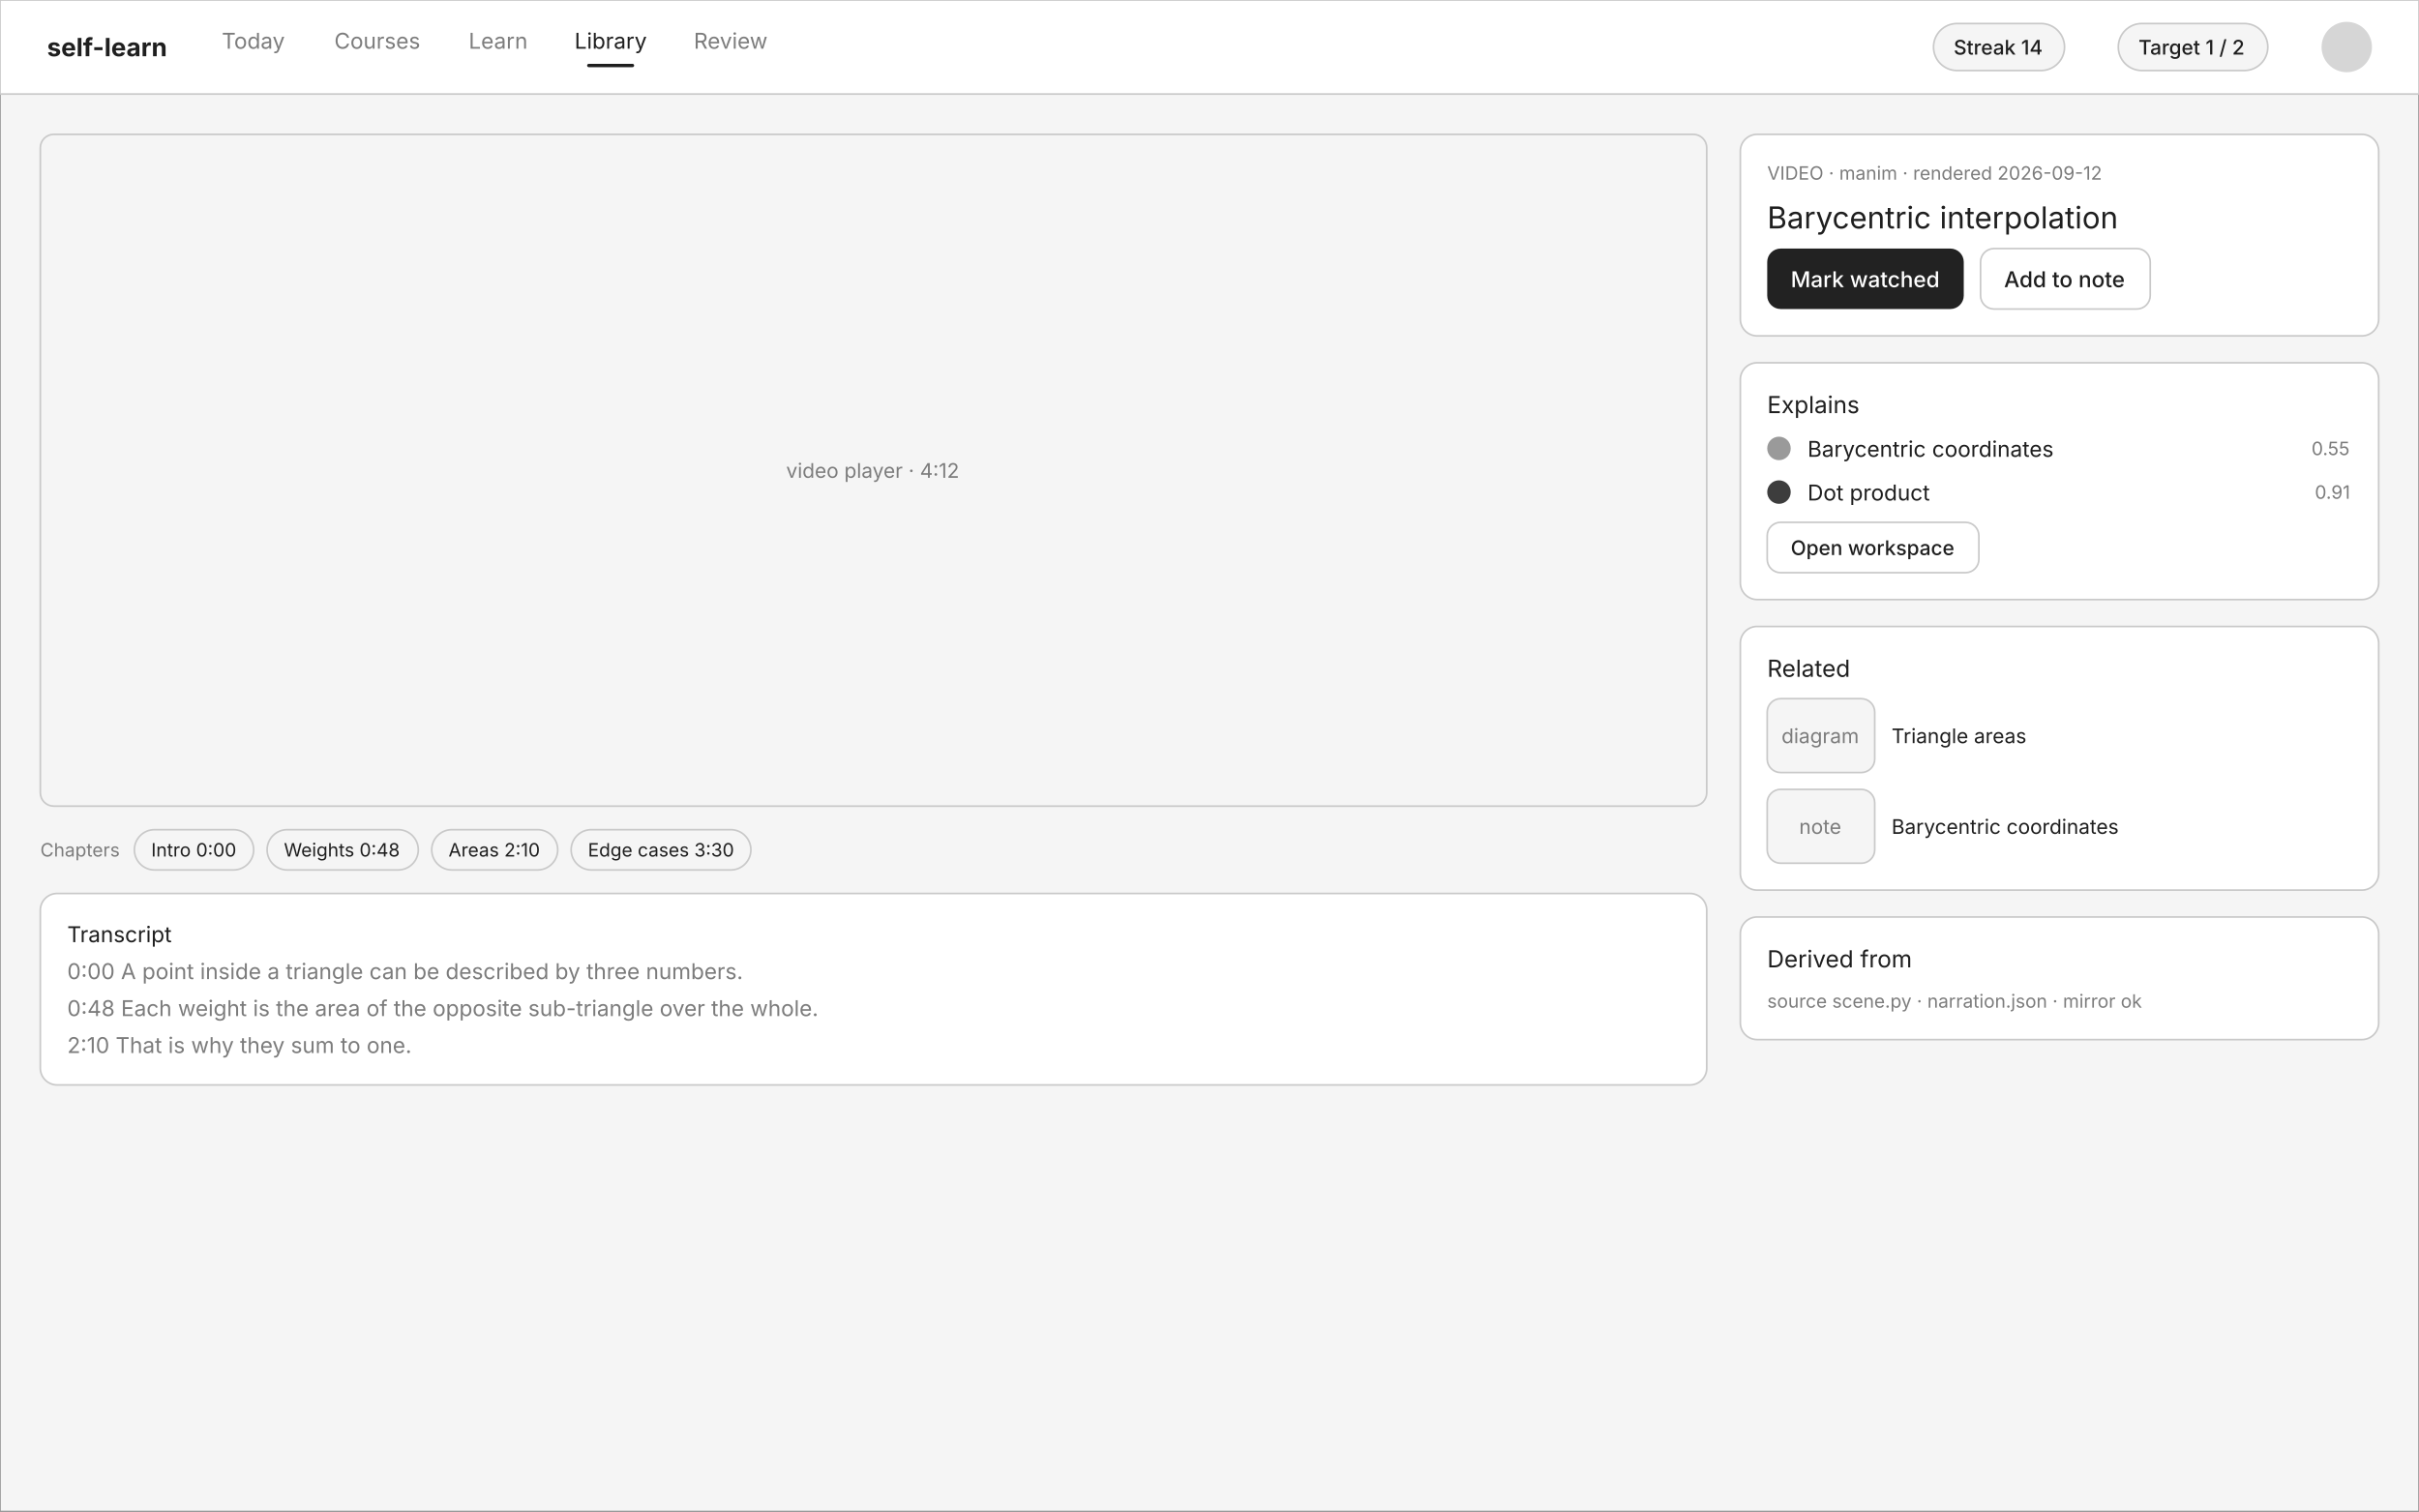
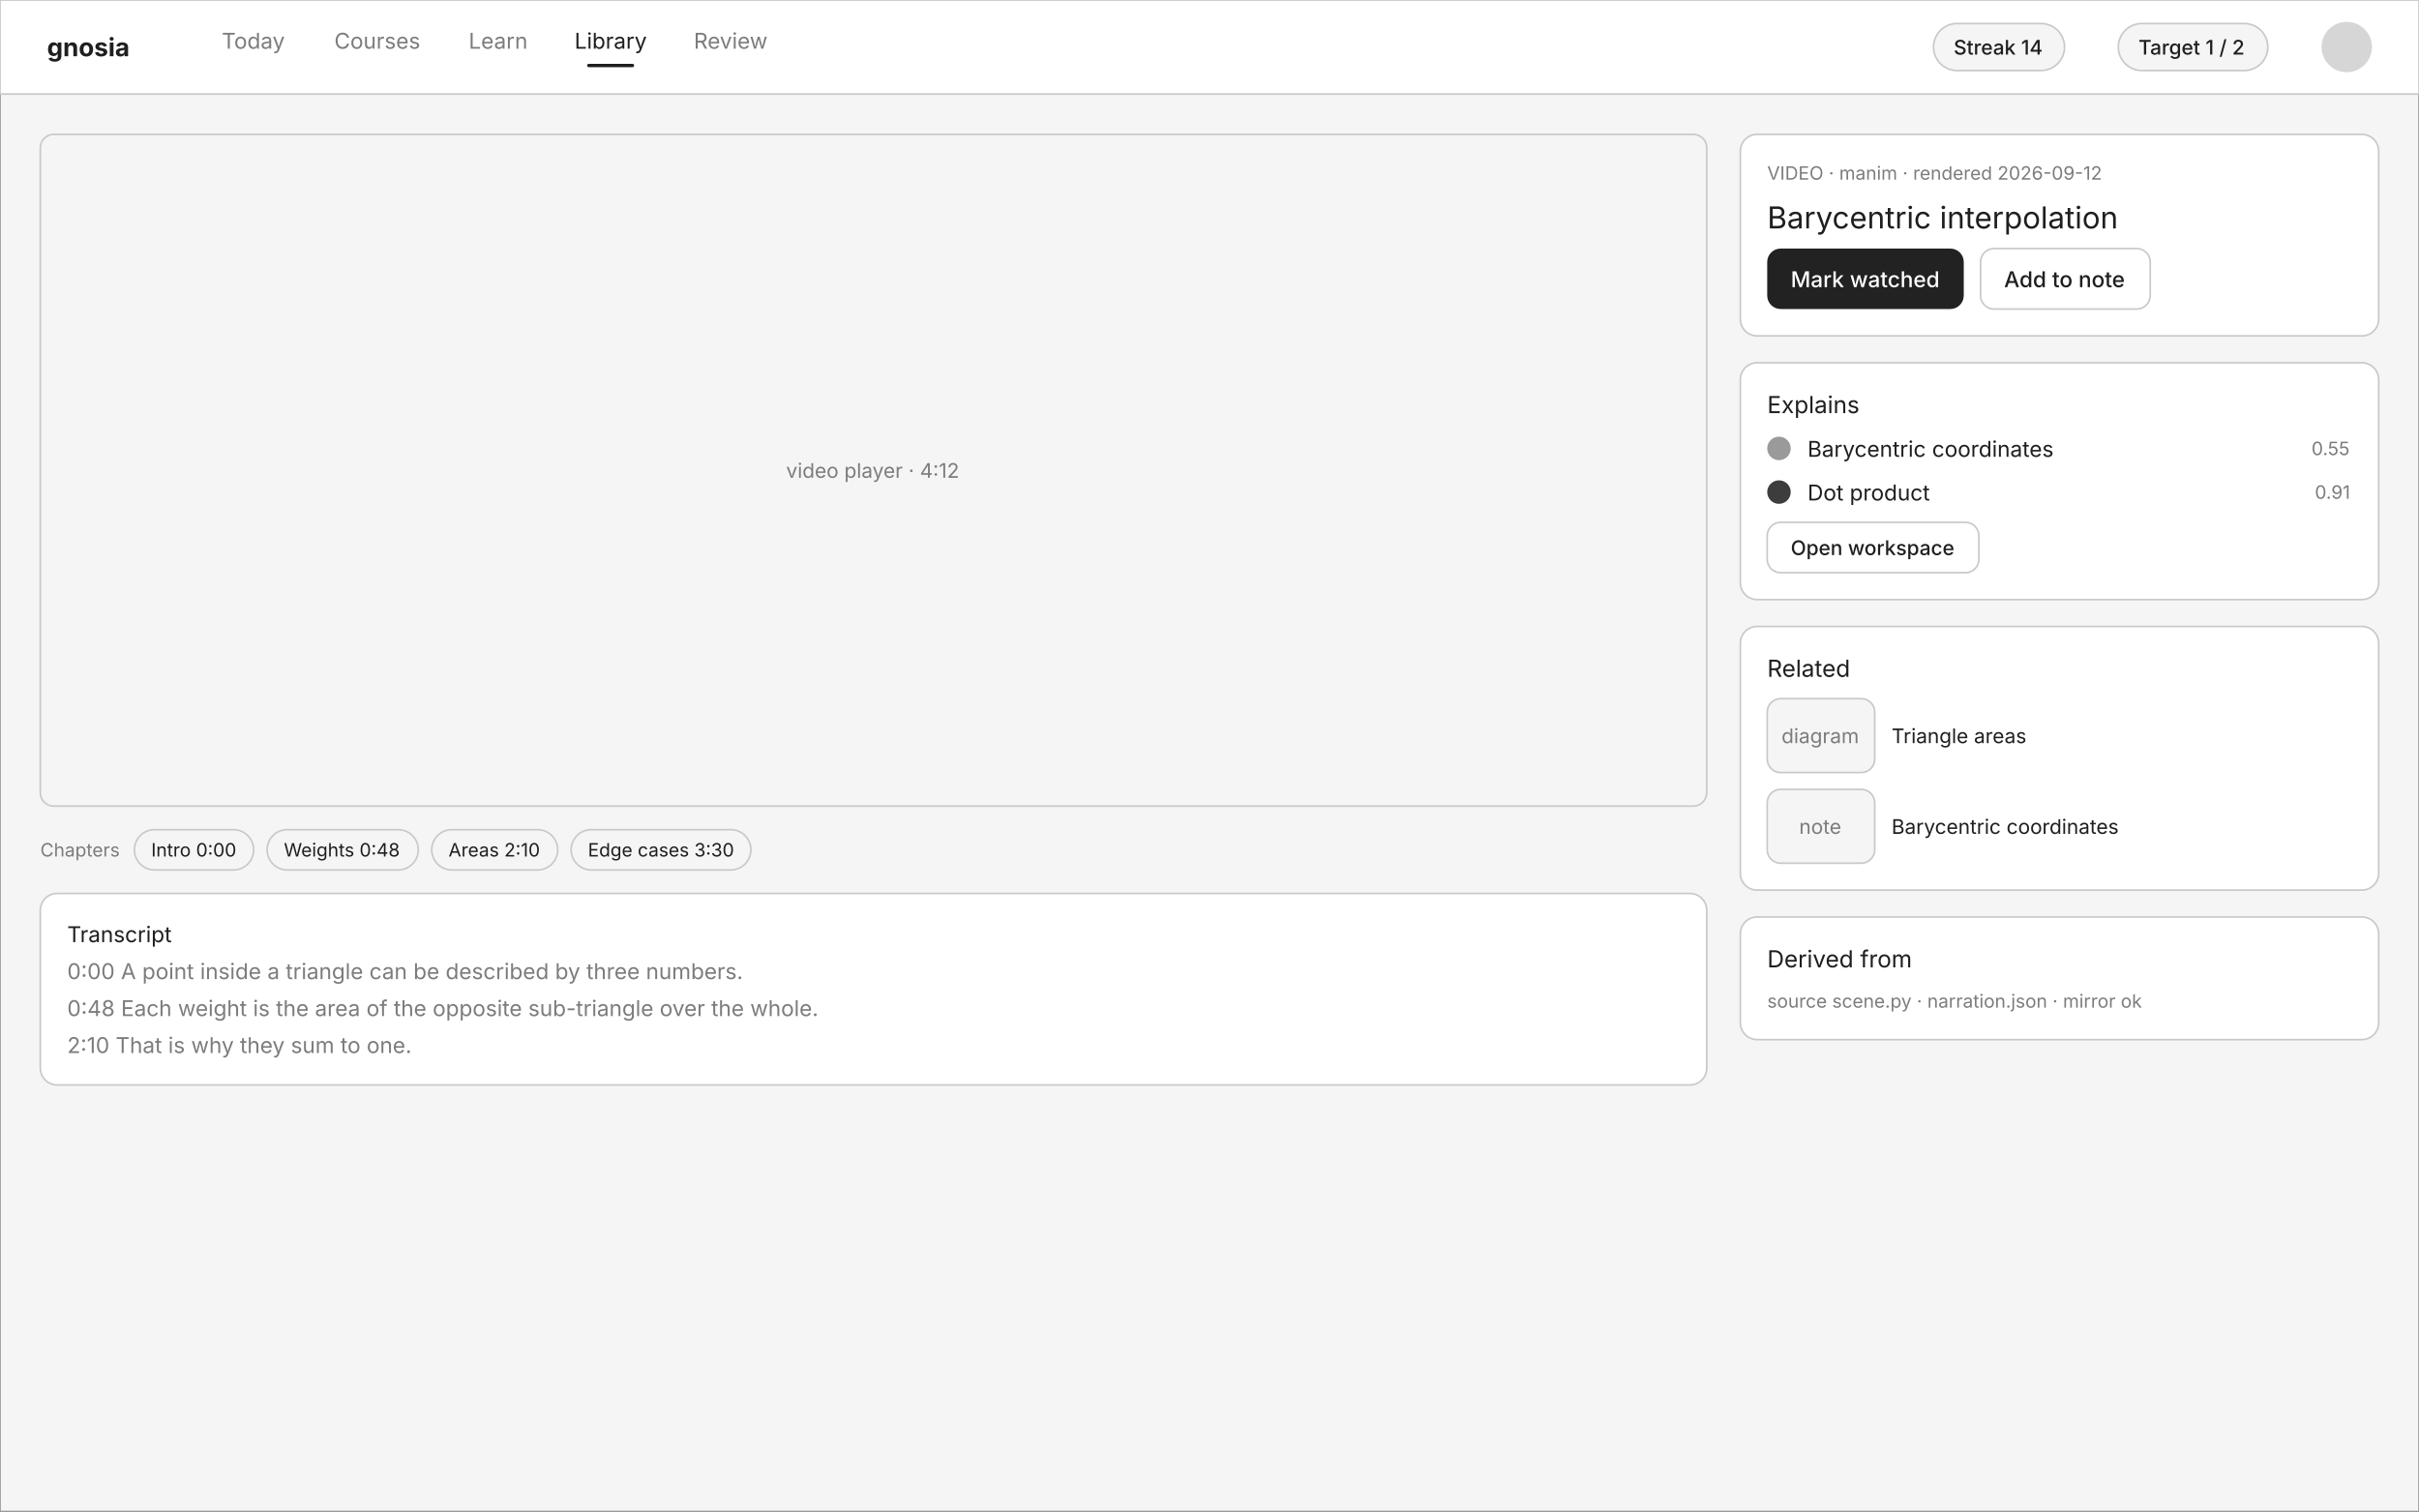
<svg xmlns="http://www.w3.org/2000/svg" width="1440" height="900" viewBox="0 0 1440 900">
  <defs>
    <clipPath id="clip0">
      <rect width="1440" height="900" />
    </clipPath>
  </defs>
  <g>
    <rect width="1440" height="900" fill="#F5F5F5" stroke="#9A9A9A" stroke-width="1" />
    <g clip-path="url(#clip0)">
      <g>
        <rect width="1440" height="56" fill="#FFFFFF" stroke="#C9C9C9" stroke-width="1" />
        <g transform="translate(28, 18.5)">
-           <text x="0" y="15" font-family="Inter" font-size="15" font-weight="700" fill="#1F1F1F">self-learn</text>
+           <text x="0" y="15" font-family="Inter" font-size="15" font-weight="700" fill="#1F1F1F">gnosia</text>
        </g>
        <g transform="translate(132, 16)">
          <g>
            <g>
              <text x="0" y="13" font-family="Inter" font-size="13" fill="#7C7C7C">Today</text>
            </g>
            <g transform="translate(5.5, 22)">
              <rect width="28" height="2" rx="1" ry="1" fill="#FFFFFF" />
            </g>
          </g>
          <g transform="translate(67, 0)">
            <g>
              <text x="0" y="13" font-family="Inter" font-size="13" fill="#7C7C7C">Courses</text>
            </g>
            <g transform="translate(12, 22)">
              <rect width="28" height="2" rx="1" ry="1" fill="#FFFFFF" />
            </g>
          </g>
          <g transform="translate(147, 0)">
            <g>
              <text x="0" y="13" font-family="Inter" font-size="13" fill="#7C7C7C">Learn</text>
            </g>
            <g transform="translate(3.5, 22)">
              <rect width="28" height="2" rx="1" ry="1" fill="#FFFFFF" />
            </g>
          </g>
          <g transform="translate(210, 0)">
            <g>
              <text x="0" y="13" font-family="Inter" font-size="13" fill="#1F1F1F">Library</text>
            </g>
            <g transform="translate(7.5, 22)">
              <rect width="28" height="2" rx="1" ry="1" fill="#1F1F1F" />
            </g>
          </g>
          <g transform="translate(281, 0)">
            <g>
              <text x="0" y="13" font-family="Inter" font-size="13" fill="#7C7C7C">Review</text>
            </g>
            <g transform="translate(8.5, 22)">
              <rect width="28" height="2" rx="1" ry="1" fill="#FFFFFF" />
            </g>
          </g>
        </g>
        <g transform="translate(490, 28)" />
        <g transform="translate(1151, 14)">
          <rect width="78" height="28" rx="14" ry="14" fill="#F5F5F5" stroke="#C9C9C9" stroke-width="1" />
          <g transform="translate(12, 6.5)">
            <text x="0" y="12" font-family="Inter" font-size="12" font-weight="500" fill="#1F1F1F">Streak 14</text>
          </g>
        </g>
        <g transform="translate(1261, 14)">
          <rect width="89" height="28" rx="14" ry="14" fill="#F5F5F5" stroke="#C9C9C9" stroke-width="1" />
          <g transform="translate(12, 6.5)">
            <text x="0" y="12" font-family="Inter" font-size="12" font-weight="500" fill="#1F1F1F">Target 1 / 2</text>
          </g>
        </g>
        <g transform="translate(1382, 13)">
          <ellipse cx="15" cy="15" rx="15" ry="15" fill="#D6D6D6" />
        </g>
      </g>
      <g transform="translate(0, 56)">
        <g transform="translate(24, 24)">
          <g>
            <rect width="992" height="400" rx="8" ry="8" fill="#F5F5F5" stroke="#C9C9C9" stroke-width="1" />
            <g transform="translate(444, 192.5)">
              <text x="0" y="12" font-family="Inter" font-size="12" fill="#7C7C7C">video player · 4:12</text>
            </g>
          </g>
          <g transform="translate(0, 414)">
            <g transform="translate(0, 5)">
              <text x="0" y="11" font-family="Inter" font-size="11" fill="#7C7C7C">Chapters</text>
            </g>
            <g transform="translate(56, 0)">
              <rect width="71" height="24" rx="12" ry="12" fill="#F5F5F5" stroke="#C9C9C9" stroke-width="1" />
              <g transform="translate(10, 5)">
                <text x="0" y="11" font-family="Inter" font-size="11" fill="#1F1F1F">Intro 0:00</text>
              </g>
            </g>
            <g transform="translate(135, 0)">
              <rect width="90" height="24" rx="12" ry="12" fill="#F5F5F5" stroke="#C9C9C9" stroke-width="1" />
              <g transform="translate(10, 5)">
                <text x="0" y="11" font-family="Inter" font-size="11" fill="#1F1F1F">Weights 0:48</text>
              </g>
            </g>
            <g transform="translate(233, 0)">
              <rect width="75" height="24" rx="12" ry="12" fill="#F5F5F5" stroke="#C9C9C9" stroke-width="1" />
              <g transform="translate(10, 5)">
                <text x="0" y="11" font-family="Inter" font-size="11" fill="#1F1F1F">Areas 2:10</text>
              </g>
            </g>
            <g transform="translate(316, 0)">
              <rect width="107" height="24" rx="12" ry="12" fill="#F5F5F5" stroke="#C9C9C9" stroke-width="1" />
              <g transform="translate(10, 5)">
                <text x="0" y="11" font-family="Inter" font-size="11" fill="#1F1F1F">Edge cases 3:30</text>
              </g>
            </g>
          </g>
          <g transform="translate(0, 452)">
            <rect width="992" height="114" rx="10" ry="10" fill="#FFFFFF" stroke="#C9C9C9" stroke-width="1" />
            <g transform="translate(16, 16)">
              <text x="0" y="13" font-family="Inter" font-size="13" fill="#1F1F1F">Transcript</text>
            </g>
            <g transform="translate(16, 38)">
              <text x="0" y="13" font-family="Inter" font-size="13" fill="#7C7C7C">0:00 A point inside a triangle can be described by three numbers.</text>
            </g>
            <g transform="translate(16, 60)">
              <text x="0" y="13" font-family="Inter" font-size="13" fill="#7C7C7C">0:48 Each weight is the area of the opposite sub-triangle over the whole.</text>
            </g>
            <g transform="translate(16, 82)">
              <text x="0" y="13" font-family="Inter" font-size="13" fill="#7C7C7C">2:10 That is why they sum to one.</text>
            </g>
          </g>
        </g>
        <g transform="translate(1036, 24)">
          <g>
            <rect width="380" height="120" rx="10" ry="10" fill="#FFFFFF" stroke="#C9C9C9" stroke-width="1" />
            <g transform="translate(16, 16)">
              <text x="0" y="11" font-family="Inter" font-size="11" fill="#7C7C7C">VIDEO · manim · rendered 2026-09-12</text>
            </g>
            <g transform="translate(16, 38)">
              <text x="0" y="18" font-family="Inter" font-size="18" fill="#1F1F1F">Barycentric interpolation</text>
            </g>
            <g transform="translate(16, 68)">
              <g>
                <rect width="117" height="36" rx="8" ry="8" fill="#222222" />
                <g transform="translate(14, 10)">
                  <text x="0" y="13" font-family="Inter" font-size="13" font-weight="500" fill="#FFFFFF">Mark watched</text>
                </g>
              </g>
              <g transform="translate(127, 0)">
                <rect width="101" height="36" rx="8" ry="8" fill="#FFFFFF" stroke="#C9C9C9" stroke-width="1" />
                <g transform="translate(14, 10)">
                  <text x="0" y="13" font-family="Inter" font-size="13" font-weight="500" fill="#1F1F1F">Add to note</text>
                </g>
              </g>
            </g>
          </g>
          <g transform="translate(0, 136)">
            <rect width="380" height="141" rx="10" ry="10" fill="#FFFFFF" stroke="#C9C9C9" stroke-width="1" />
            <g transform="translate(16, 16)">
              <g>
                <text x="0" y="14" font-family="Inter" font-size="14" fill="#1F1F1F">Explains</text>
              </g>
              <g transform="translate(55, 8.5)" />
            </g>
            <g transform="translate(16, 43)">
              <g transform="translate(0, 1)">
                <ellipse cx="7" cy="7" rx="7" ry="7" fill="#9A9A9A" />
              </g>
              <g transform="translate(24, 0)">
                <g>
                  <text x="0" y="13" font-family="Inter" font-size="13" fill="#1F1F1F">Barycentric coordinates</text>
                </g>
              </g>
              <g transform="translate(324, 1)">
                <text x="0" y="11" font-family="Inter" font-size="11" fill="#7C7C7C">0.55</text>
              </g>
            </g>
            <g transform="translate(16, 69)">
              <g transform="translate(0, 1)">
                <ellipse cx="7" cy="7" rx="7" ry="7" fill="#3D3D3D" />
              </g>
              <g transform="translate(24, 0)">
                <g>
                  <text x="0" y="13" font-family="Inter" font-size="13" fill="#1F1F1F">Dot product</text>
                </g>
              </g>
              <g transform="translate(326, 1)">
                <text x="0" y="11" font-family="Inter" font-size="11" fill="#7C7C7C">0.91</text>
              </g>
            </g>
            <g transform="translate(16, 95)">
              <rect width="126" height="30" rx="8" ry="8" fill="#FFFFFF" stroke="#C9C9C9" stroke-width="1" />
              <g transform="translate(14, 7.5)">
                <text x="0" y="12" font-family="Inter" font-size="12" font-weight="500" fill="#1F1F1F">Open workspace</text>
              </g>
            </g>
          </g>
          <g transform="translate(0, 293)">
            <rect width="380" height="157" rx="10" ry="10" fill="#FFFFFF" stroke="#C9C9C9" stroke-width="1" />
            <g transform="translate(16, 16)">
              <g>
                <text x="0" y="14" font-family="Inter" font-size="14" fill="#1F1F1F">Related</text>
              </g>
              <g transform="translate(50, 8.5)" />
            </g>
            <g transform="translate(16, 43)">
              <g>
                <rect width="64" height="44" rx="8" ry="8" fill="#F5F5F5" stroke="#C9C9C9" stroke-width="1" />
                <g transform="translate(8.5, 14.5)">
                  <text x="0" y="12" font-family="Inter" font-size="12" fill="#7C7C7C">diagram</text>
                </g>
              </g>
              <g transform="translate(74, 14.5)">
                <text x="0" y="12" font-family="Inter" font-size="12" fill="#1F1F1F">Triangle areas</text>
              </g>
            </g>
            <g transform="translate(16, 97)">
              <g>
                <rect width="64" height="44" rx="8" ry="8" fill="#F5F5F5" stroke="#C9C9C9" stroke-width="1" />
                <g transform="translate(19, 14.5)">
                  <text x="0" y="12" font-family="Inter" font-size="12" fill="#7C7C7C">note</text>
                </g>
              </g>
              <g transform="translate(74, 14.5)">
                <text x="0" y="12" font-family="Inter" font-size="12" fill="#1F1F1F">Barycentric coordinates</text>
              </g>
            </g>
          </g>
          <g transform="translate(0, 466)">
            <rect width="380" height="73" rx="10" ry="10" fill="#FFFFFF" stroke="#C9C9C9" stroke-width="1" />
            <g transform="translate(16, 16)">
              <g>
                <text x="0" y="14" font-family="Inter" font-size="14" fill="#1F1F1F">Derived from</text>
              </g>
              <g transform="translate(87, 8.5)" />
            </g>
            <g transform="translate(16, 43)">
              <text x="0" y="11" font-family="Inter" font-size="11" fill="#7C7C7C">source scene.py · narration.json · mirror ok</text>
            </g>
          </g>
        </g>
      </g>
    </g>
  </g>
</svg>
